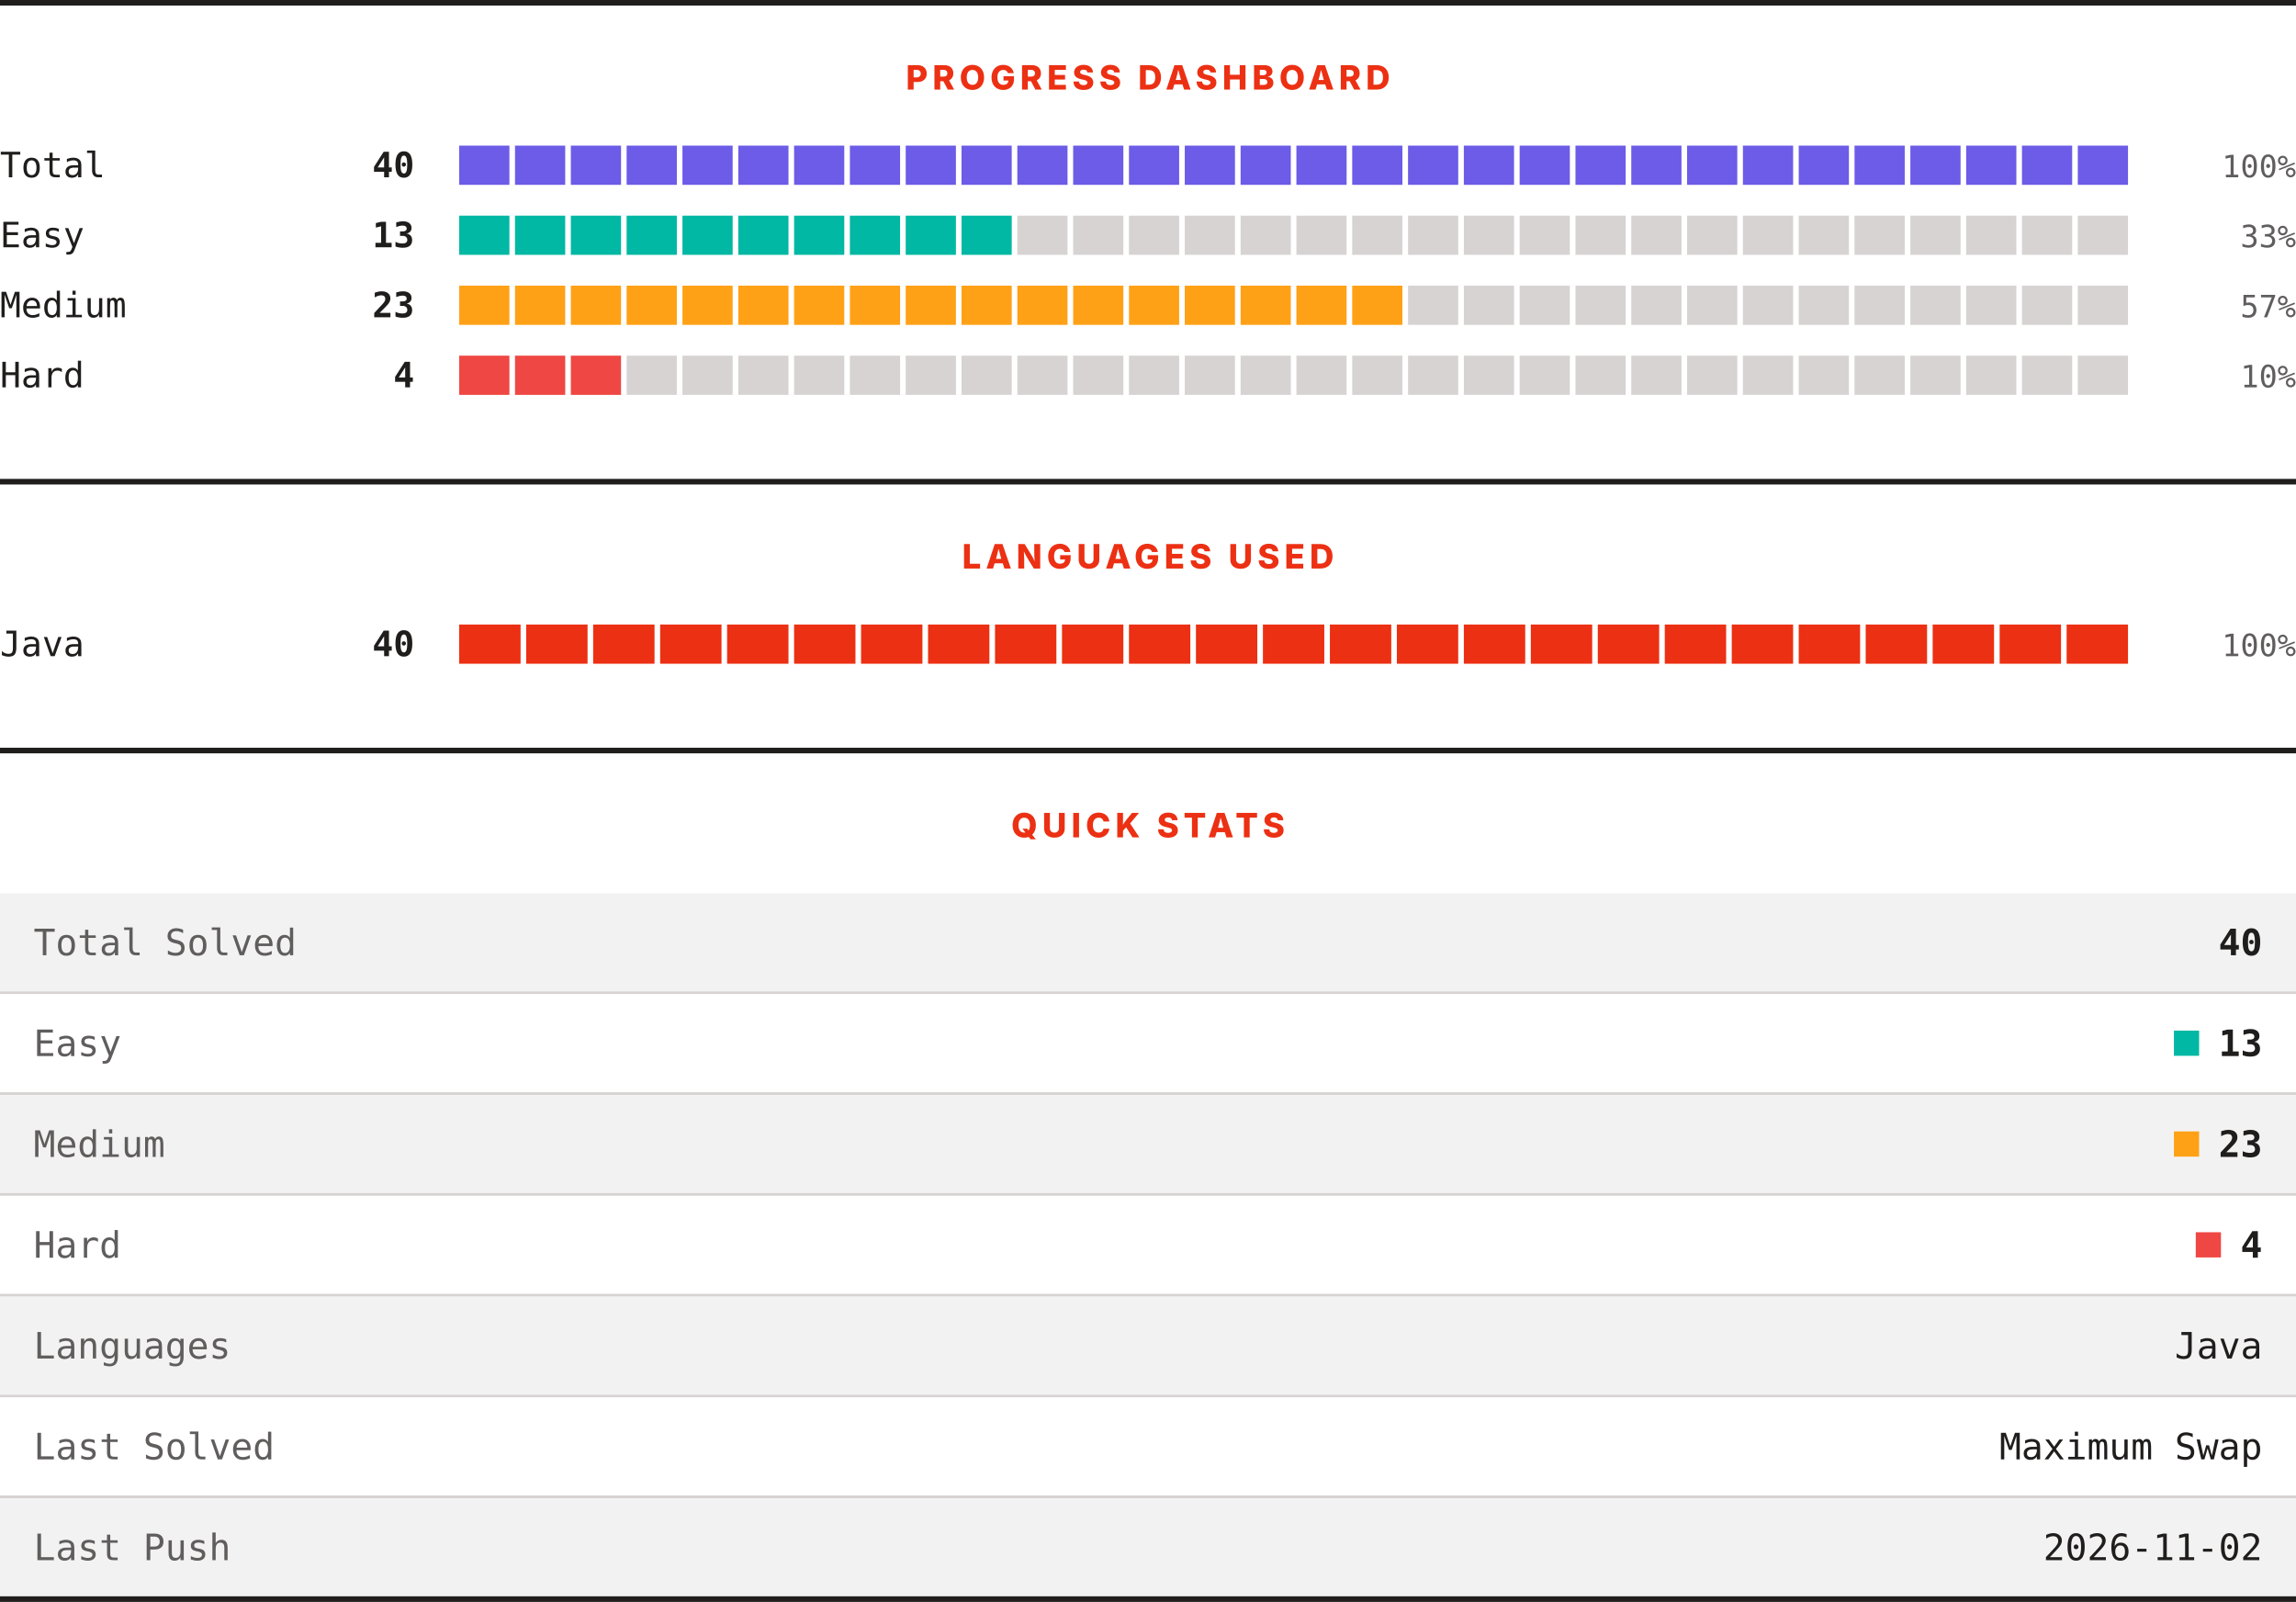
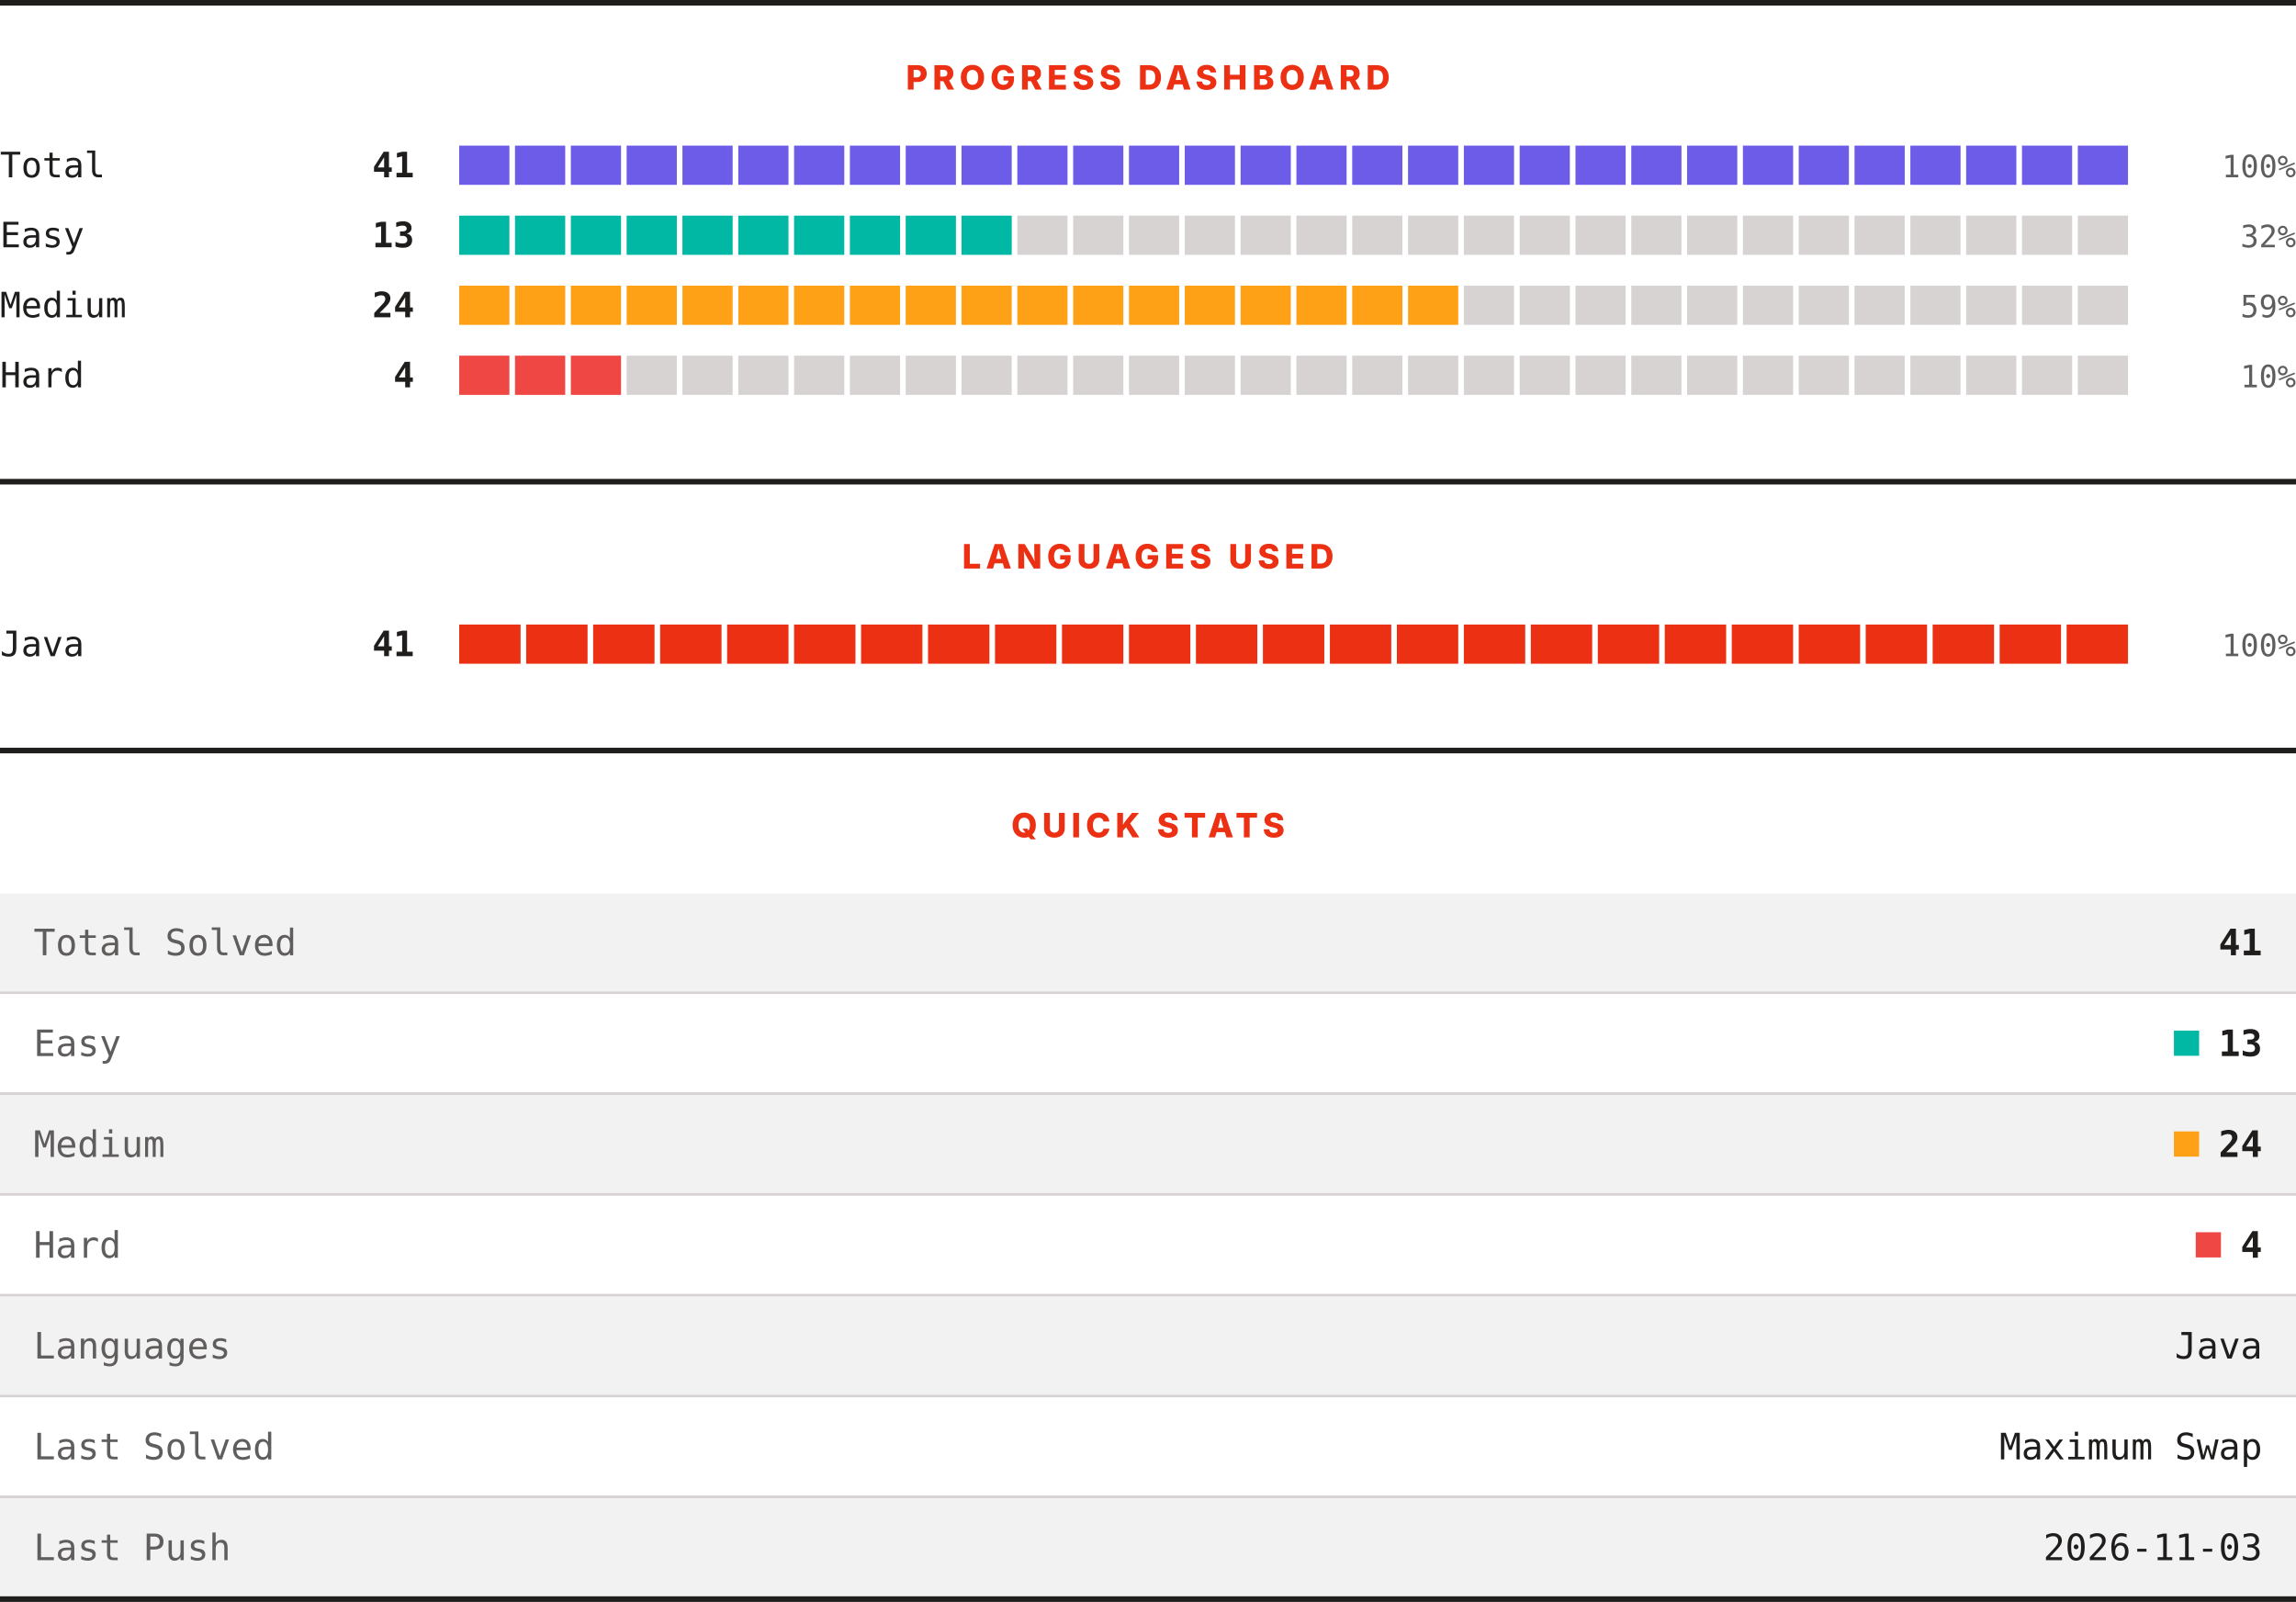
<svg xmlns="http://www.w3.org/2000/svg" width="820" height="572" viewBox="0 0 820 572" role="img" aria-label="LeetCode progress, languages and quick stats">
  <rect width="820" height="572" fill="#ffffff" />
  <rect x="0" y="0" width="820" height="2" fill="#201e1d" />
  <text x="410" y="32" text-anchor="middle" font-family="Archivo, system-ui, -apple-system, Segoe UI, sans-serif" font-size="12" font-weight="800" letter-spacing="1.68" fill="#ec3013">PROGRESS DASHBOARD</text>
  <text x="0" y="63.3" font-family="ui-monospace, SFMono-Regular, Menlo, Consolas, monospace" font-size="12.5" fill="#201e1d">Total</text>
-   <text x="148" y="63.3" text-anchor="end" font-family="ui-monospace, SFMono-Regular, Menlo, Consolas, monospace" font-size="12.5" font-weight="700" fill="#201e1d">40</text>
+   <text x="148" y="63.3" text-anchor="end" font-family="ui-monospace, SFMono-Regular, Menlo, Consolas, monospace" font-size="12.5" font-weight="700" fill="#201e1d">41</text>
  <rect x="164.00" y="52" width="17.93" height="14" fill="#6c5ce7" />
  <rect x="183.93" y="52" width="17.93" height="14" fill="#6c5ce7" />
  <rect x="203.87" y="52" width="17.93" height="14" fill="#6c5ce7" />
  <rect x="223.80" y="52" width="17.93" height="14" fill="#6c5ce7" />
  <rect x="243.73" y="52" width="17.93" height="14" fill="#6c5ce7" />
  <rect x="263.67" y="52" width="17.93" height="14" fill="#6c5ce7" />
  <rect x="283.60" y="52" width="17.93" height="14" fill="#6c5ce7" />
  <rect x="303.53" y="52" width="17.93" height="14" fill="#6c5ce7" />
  <rect x="323.47" y="52" width="17.93" height="14" fill="#6c5ce7" />
  <rect x="343.40" y="52" width="17.93" height="14" fill="#6c5ce7" />
  <rect x="363.33" y="52" width="17.93" height="14" fill="#6c5ce7" />
  <rect x="383.27" y="52" width="17.93" height="14" fill="#6c5ce7" />
  <rect x="403.20" y="52" width="17.93" height="14" fill="#6c5ce7" />
  <rect x="423.13" y="52" width="17.93" height="14" fill="#6c5ce7" />
  <rect x="443.07" y="52" width="17.93" height="14" fill="#6c5ce7" />
  <rect x="463.00" y="52" width="17.93" height="14" fill="#6c5ce7" />
  <rect x="482.93" y="52" width="17.93" height="14" fill="#6c5ce7" />
  <rect x="502.87" y="52" width="17.93" height="14" fill="#6c5ce7" />
  <rect x="522.80" y="52" width="17.93" height="14" fill="#6c5ce7" />
  <rect x="542.73" y="52" width="17.93" height="14" fill="#6c5ce7" />
  <rect x="562.67" y="52" width="17.93" height="14" fill="#6c5ce7" />
  <rect x="582.60" y="52" width="17.93" height="14" fill="#6c5ce7" />
  <rect x="602.53" y="52" width="17.93" height="14" fill="#6c5ce7" />
  <rect x="622.47" y="52" width="17.93" height="14" fill="#6c5ce7" />
  <rect x="642.40" y="52" width="17.93" height="14" fill="#6c5ce7" />
  <rect x="662.33" y="52" width="17.93" height="14" fill="#6c5ce7" />
  <rect x="682.27" y="52" width="17.93" height="14" fill="#6c5ce7" />
  <rect x="702.20" y="52" width="17.93" height="14" fill="#6c5ce7" />
  <rect x="722.13" y="52" width="17.93" height="14" fill="#6c5ce7" />
  <rect x="742.07" y="52" width="17.93" height="14" fill="#6c5ce7" />
  <text x="820" y="63.3" text-anchor="end" font-family="ui-monospace, SFMono-Regular, Menlo, Consolas, monospace" font-size="11" fill="#605d5d">100%</text>
  <text x="0" y="88.3" font-family="ui-monospace, SFMono-Regular, Menlo, Consolas, monospace" font-size="12.5" fill="#201e1d">Easy</text>
  <text x="148" y="88.3" text-anchor="end" font-family="ui-monospace, SFMono-Regular, Menlo, Consolas, monospace" font-size="12.5" font-weight="700" fill="#201e1d">13</text>
  <rect x="164.00" y="77" width="17.93" height="14" fill="#00b8a3" />
  <rect x="183.93" y="77" width="17.93" height="14" fill="#00b8a3" />
  <rect x="203.87" y="77" width="17.93" height="14" fill="#00b8a3" />
  <rect x="223.80" y="77" width="17.93" height="14" fill="#00b8a3" />
  <rect x="243.73" y="77" width="17.93" height="14" fill="#00b8a3" />
  <rect x="263.67" y="77" width="17.93" height="14" fill="#00b8a3" />
  <rect x="283.60" y="77" width="17.93" height="14" fill="#00b8a3" />
  <rect x="303.53" y="77" width="17.93" height="14" fill="#00b8a3" />
  <rect x="323.47" y="77" width="17.93" height="14" fill="#00b8a3" />
  <rect x="343.40" y="77" width="17.93" height="14" fill="#00b8a3" />
  <rect x="363.33" y="77" width="17.93" height="14" fill="#d7d3d3" />
  <rect x="383.27" y="77" width="17.93" height="14" fill="#d7d3d3" />
  <rect x="403.20" y="77" width="17.93" height="14" fill="#d7d3d3" />
  <rect x="423.13" y="77" width="17.93" height="14" fill="#d7d3d3" />
  <rect x="443.07" y="77" width="17.93" height="14" fill="#d7d3d3" />
  <rect x="463.00" y="77" width="17.93" height="14" fill="#d7d3d3" />
  <rect x="482.93" y="77" width="17.93" height="14" fill="#d7d3d3" />
  <rect x="502.87" y="77" width="17.93" height="14" fill="#d7d3d3" />
  <rect x="522.80" y="77" width="17.93" height="14" fill="#d7d3d3" />
  <rect x="542.73" y="77" width="17.93" height="14" fill="#d7d3d3" />
  <rect x="562.67" y="77" width="17.93" height="14" fill="#d7d3d3" />
  <rect x="582.60" y="77" width="17.93" height="14" fill="#d7d3d3" />
  <rect x="602.53" y="77" width="17.93" height="14" fill="#d7d3d3" />
  <rect x="622.47" y="77" width="17.93" height="14" fill="#d7d3d3" />
  <rect x="642.40" y="77" width="17.93" height="14" fill="#d7d3d3" />
  <rect x="662.33" y="77" width="17.93" height="14" fill="#d7d3d3" />
  <rect x="682.27" y="77" width="17.93" height="14" fill="#d7d3d3" />
  <rect x="702.20" y="77" width="17.93" height="14" fill="#d7d3d3" />
  <rect x="722.13" y="77" width="17.93" height="14" fill="#d7d3d3" />
  <rect x="742.07" y="77" width="17.93" height="14" fill="#d7d3d3" />
-   <text x="820" y="88.3" text-anchor="end" font-family="ui-monospace, SFMono-Regular, Menlo, Consolas, monospace" font-size="11" fill="#605d5d">33%</text>
+   <text x="820" y="88.3" text-anchor="end" font-family="ui-monospace, SFMono-Regular, Menlo, Consolas, monospace" font-size="11" fill="#605d5d">32%</text>
  <text x="0" y="113.3" font-family="ui-monospace, SFMono-Regular, Menlo, Consolas, monospace" font-size="12.5" fill="#201e1d">Medium</text>
-   <text x="148" y="113.3" text-anchor="end" font-family="ui-monospace, SFMono-Regular, Menlo, Consolas, monospace" font-size="12.5" font-weight="700" fill="#201e1d">23</text>
+   <text x="148" y="113.3" text-anchor="end" font-family="ui-monospace, SFMono-Regular, Menlo, Consolas, monospace" font-size="12.5" font-weight="700" fill="#201e1d">24</text>
  <rect x="164.00" y="102" width="17.93" height="14" fill="#ffa116" />
  <rect x="183.93" y="102" width="17.93" height="14" fill="#ffa116" />
  <rect x="203.87" y="102" width="17.93" height="14" fill="#ffa116" />
  <rect x="223.80" y="102" width="17.93" height="14" fill="#ffa116" />
  <rect x="243.73" y="102" width="17.93" height="14" fill="#ffa116" />
  <rect x="263.67" y="102" width="17.93" height="14" fill="#ffa116" />
  <rect x="283.60" y="102" width="17.93" height="14" fill="#ffa116" />
  <rect x="303.53" y="102" width="17.93" height="14" fill="#ffa116" />
  <rect x="323.47" y="102" width="17.93" height="14" fill="#ffa116" />
  <rect x="343.40" y="102" width="17.93" height="14" fill="#ffa116" />
  <rect x="363.33" y="102" width="17.93" height="14" fill="#ffa116" />
  <rect x="383.27" y="102" width="17.93" height="14" fill="#ffa116" />
  <rect x="403.20" y="102" width="17.93" height="14" fill="#ffa116" />
  <rect x="423.13" y="102" width="17.93" height="14" fill="#ffa116" />
  <rect x="443.07" y="102" width="17.93" height="14" fill="#ffa116" />
  <rect x="463.00" y="102" width="17.93" height="14" fill="#ffa116" />
  <rect x="482.93" y="102" width="17.93" height="14" fill="#ffa116" />
-   <rect x="502.87" y="102" width="17.93" height="14" fill="#d7d3d3" />
+   <rect x="502.87" y="102" width="17.93" height="14" fill="#ffa116" />
  <rect x="522.80" y="102" width="17.93" height="14" fill="#d7d3d3" />
  <rect x="542.73" y="102" width="17.93" height="14" fill="#d7d3d3" />
  <rect x="562.67" y="102" width="17.93" height="14" fill="#d7d3d3" />
  <rect x="582.60" y="102" width="17.93" height="14" fill="#d7d3d3" />
  <rect x="602.53" y="102" width="17.93" height="14" fill="#d7d3d3" />
  <rect x="622.47" y="102" width="17.93" height="14" fill="#d7d3d3" />
  <rect x="642.40" y="102" width="17.93" height="14" fill="#d7d3d3" />
  <rect x="662.33" y="102" width="17.93" height="14" fill="#d7d3d3" />
  <rect x="682.27" y="102" width="17.93" height="14" fill="#d7d3d3" />
  <rect x="702.20" y="102" width="17.93" height="14" fill="#d7d3d3" />
  <rect x="722.13" y="102" width="17.93" height="14" fill="#d7d3d3" />
  <rect x="742.07" y="102" width="17.93" height="14" fill="#d7d3d3" />
-   <text x="820" y="113.3" text-anchor="end" font-family="ui-monospace, SFMono-Regular, Menlo, Consolas, monospace" font-size="11" fill="#605d5d">57%</text>
+   <text x="820" y="113.3" text-anchor="end" font-family="ui-monospace, SFMono-Regular, Menlo, Consolas, monospace" font-size="11" fill="#605d5d">59%</text>
  <text x="0" y="138.3" font-family="ui-monospace, SFMono-Regular, Menlo, Consolas, monospace" font-size="12.5" fill="#201e1d">Hard</text>
  <text x="148" y="138.3" text-anchor="end" font-family="ui-monospace, SFMono-Regular, Menlo, Consolas, monospace" font-size="12.5" font-weight="700" fill="#201e1d">4</text>
  <rect x="164.00" y="127" width="17.93" height="14" fill="#ef4743" />
  <rect x="183.93" y="127" width="17.93" height="14" fill="#ef4743" />
  <rect x="203.87" y="127" width="17.93" height="14" fill="#ef4743" />
  <rect x="223.80" y="127" width="17.93" height="14" fill="#d7d3d3" />
  <rect x="243.73" y="127" width="17.93" height="14" fill="#d7d3d3" />
  <rect x="263.67" y="127" width="17.93" height="14" fill="#d7d3d3" />
  <rect x="283.60" y="127" width="17.93" height="14" fill="#d7d3d3" />
  <rect x="303.53" y="127" width="17.93" height="14" fill="#d7d3d3" />
  <rect x="323.47" y="127" width="17.93" height="14" fill="#d7d3d3" />
  <rect x="343.40" y="127" width="17.93" height="14" fill="#d7d3d3" />
  <rect x="363.33" y="127" width="17.93" height="14" fill="#d7d3d3" />
  <rect x="383.27" y="127" width="17.93" height="14" fill="#d7d3d3" />
  <rect x="403.20" y="127" width="17.93" height="14" fill="#d7d3d3" />
  <rect x="423.13" y="127" width="17.93" height="14" fill="#d7d3d3" />
  <rect x="443.07" y="127" width="17.93" height="14" fill="#d7d3d3" />
  <rect x="463.00" y="127" width="17.93" height="14" fill="#d7d3d3" />
  <rect x="482.93" y="127" width="17.93" height="14" fill="#d7d3d3" />
  <rect x="502.87" y="127" width="17.93" height="14" fill="#d7d3d3" />
  <rect x="522.80" y="127" width="17.93" height="14" fill="#d7d3d3" />
  <rect x="542.73" y="127" width="17.93" height="14" fill="#d7d3d3" />
  <rect x="562.67" y="127" width="17.93" height="14" fill="#d7d3d3" />
  <rect x="582.60" y="127" width="17.93" height="14" fill="#d7d3d3" />
  <rect x="602.53" y="127" width="17.93" height="14" fill="#d7d3d3" />
  <rect x="622.47" y="127" width="17.93" height="14" fill="#d7d3d3" />
  <rect x="642.40" y="127" width="17.93" height="14" fill="#d7d3d3" />
  <rect x="662.33" y="127" width="17.93" height="14" fill="#d7d3d3" />
  <rect x="682.27" y="127" width="17.93" height="14" fill="#d7d3d3" />
  <rect x="702.20" y="127" width="17.93" height="14" fill="#d7d3d3" />
  <rect x="722.13" y="127" width="17.93" height="14" fill="#d7d3d3" />
  <rect x="742.07" y="127" width="17.93" height="14" fill="#d7d3d3" />
  <text x="820" y="138.3" text-anchor="end" font-family="ui-monospace, SFMono-Regular, Menlo, Consolas, monospace" font-size="11" fill="#605d5d">10%</text>
  <rect x="0" y="171" width="820" height="2" fill="#201e1d" />
  <text x="410" y="203" text-anchor="middle" font-family="Archivo, system-ui, -apple-system, Segoe UI, sans-serif" font-size="12" font-weight="800" letter-spacing="1.68" fill="#ec3013">LANGUAGES USED</text>
  <text x="0" y="234.3" font-family="ui-monospace, SFMono-Regular, Menlo, Consolas, monospace" font-size="12.5" fill="#201e1d">Java</text>
-   <text x="148" y="234.3" text-anchor="end" font-family="ui-monospace, SFMono-Regular, Menlo, Consolas, monospace" font-size="12.5" font-weight="700" fill="#201e1d">40</text>
+   <text x="148" y="234.3" text-anchor="end" font-family="ui-monospace, SFMono-Regular, Menlo, Consolas, monospace" font-size="12.5" font-weight="700" fill="#201e1d">41</text>
  <rect x="164.00" y="223" width="21.92" height="14" fill="#ec3013" />
  <rect x="187.92" y="223" width="21.92" height="14" fill="#ec3013" />
  <rect x="211.84" y="223" width="21.92" height="14" fill="#ec3013" />
  <rect x="235.76" y="223" width="21.92" height="14" fill="#ec3013" />
  <rect x="259.68" y="223" width="21.92" height="14" fill="#ec3013" />
  <rect x="283.60" y="223" width="21.92" height="14" fill="#ec3013" />
  <rect x="307.52" y="223" width="21.92" height="14" fill="#ec3013" />
  <rect x="331.44" y="223" width="21.92" height="14" fill="#ec3013" />
  <rect x="355.36" y="223" width="21.92" height="14" fill="#ec3013" />
  <rect x="379.28" y="223" width="21.92" height="14" fill="#ec3013" />
  <rect x="403.20" y="223" width="21.92" height="14" fill="#ec3013" />
  <rect x="427.12" y="223" width="21.92" height="14" fill="#ec3013" />
  <rect x="451.04" y="223" width="21.92" height="14" fill="#ec3013" />
  <rect x="474.96" y="223" width="21.92" height="14" fill="#ec3013" />
  <rect x="498.88" y="223" width="21.92" height="14" fill="#ec3013" />
  <rect x="522.80" y="223" width="21.92" height="14" fill="#ec3013" />
  <rect x="546.72" y="223" width="21.92" height="14" fill="#ec3013" />
  <rect x="570.64" y="223" width="21.92" height="14" fill="#ec3013" />
  <rect x="594.56" y="223" width="21.92" height="14" fill="#ec3013" />
  <rect x="618.48" y="223" width="21.92" height="14" fill="#ec3013" />
  <rect x="642.40" y="223" width="21.92" height="14" fill="#ec3013" />
  <rect x="666.32" y="223" width="21.92" height="14" fill="#ec3013" />
  <rect x="690.24" y="223" width="21.92" height="14" fill="#ec3013" />
  <rect x="714.16" y="223" width="21.92" height="14" fill="#ec3013" />
  <rect x="738.08" y="223" width="21.92" height="14" fill="#ec3013" />
  <text x="820" y="234.3" text-anchor="end" font-family="ui-monospace, SFMono-Regular, Menlo, Consolas, monospace" font-size="11" fill="#605d5d">100%</text>
  <rect x="0" y="267" width="820" height="2" fill="#201e1d" />
  <text x="410" y="299" text-anchor="middle" font-family="Archivo, system-ui, -apple-system, Segoe UI, sans-serif" font-size="12" font-weight="800" letter-spacing="1.68" fill="#ec3013">QUICK STATS</text>
  <rect x="0" y="319" width="820" height="35" fill="#f3f2f2" />
  <text x="12" y="341.1" font-family="ui-monospace, SFMono-Regular, Menlo, Consolas, monospace" font-size="13" fill="#605d5d">Total Solved</text>
-   <text x="808" y="341.1" text-anchor="end" font-family="ui-monospace, SFMono-Regular, Menlo, Consolas, monospace" font-size="13" font-weight="700" fill="#201e1d">40</text>
+   <text x="808" y="341.1" text-anchor="end" font-family="ui-monospace, SFMono-Regular, Menlo, Consolas, monospace" font-size="13" font-weight="700" fill="#201e1d">41</text>
  <rect x="0" y="354" width="820" height="1" fill="#d7d3d3" />
  <rect x="0" y="355" width="820" height="35" fill="#ffffff" />
  <text x="12" y="377.1" font-family="ui-monospace, SFMono-Regular, Menlo, Consolas, monospace" font-size="13" fill="#605d5d">Easy</text>
  <rect x="776.4" y="368" width="9" height="9" fill="#00b8a3" />
  <text x="808" y="377.1" text-anchor="end" font-family="ui-monospace, SFMono-Regular, Menlo, Consolas, monospace" font-size="13" font-weight="700" fill="#201e1d">13</text>
  <rect x="0" y="390" width="820" height="1" fill="#d7d3d3" />
  <rect x="0" y="391" width="820" height="35" fill="#f3f2f2" />
  <text x="12" y="413.1" font-family="ui-monospace, SFMono-Regular, Menlo, Consolas, monospace" font-size="13" fill="#605d5d">Medium</text>
  <rect x="776.4" y="404" width="9" height="9" fill="#ffa116" />
-   <text x="808" y="413.1" text-anchor="end" font-family="ui-monospace, SFMono-Regular, Menlo, Consolas, monospace" font-size="13" font-weight="700" fill="#201e1d">23</text>
+   <text x="808" y="413.1" text-anchor="end" font-family="ui-monospace, SFMono-Regular, Menlo, Consolas, monospace" font-size="13" font-weight="700" fill="#201e1d">24</text>
  <rect x="0" y="426" width="820" height="1" fill="#d7d3d3" />
  <rect x="0" y="427" width="820" height="35" fill="#ffffff" />
  <text x="12" y="449.1" font-family="ui-monospace, SFMono-Regular, Menlo, Consolas, monospace" font-size="13" fill="#605d5d">Hard</text>
  <rect x="784.2" y="440" width="9" height="9" fill="#ef4743" />
  <text x="808" y="449.1" text-anchor="end" font-family="ui-monospace, SFMono-Regular, Menlo, Consolas, monospace" font-size="13" font-weight="700" fill="#201e1d">4</text>
  <rect x="0" y="462" width="820" height="1" fill="#d7d3d3" />
  <rect x="0" y="463" width="820" height="35" fill="#f3f2f2" />
  <text x="12" y="485.1" font-family="ui-monospace, SFMono-Regular, Menlo, Consolas, monospace" font-size="13" fill="#605d5d">Languages</text>
  <text x="808" y="485.1" text-anchor="end" font-family="ui-monospace, SFMono-Regular, Menlo, Consolas, monospace" font-size="13" fill="#201e1d">Java</text>
  <rect x="0" y="498" width="820" height="1" fill="#d7d3d3" />
  <rect x="0" y="499" width="820" height="35" fill="#ffffff" />
  <text x="12" y="521.1" font-family="ui-monospace, SFMono-Regular, Menlo, Consolas, monospace" font-size="13" fill="#605d5d">Last Solved</text>
  <text x="808" y="521.1" text-anchor="end" font-family="ui-monospace, SFMono-Regular, Menlo, Consolas, monospace" font-size="13" fill="#201e1d">Maximum Swap</text>
  <rect x="0" y="534" width="820" height="1" fill="#d7d3d3" />
  <rect x="0" y="535" width="820" height="35" fill="#f3f2f2" />
  <text x="12" y="557.1" font-family="ui-monospace, SFMono-Regular, Menlo, Consolas, monospace" font-size="13" fill="#605d5d">Last Push</text>
-   <text x="808" y="557.1" text-anchor="end" font-family="ui-monospace, SFMono-Regular, Menlo, Consolas, monospace" font-size="13" fill="#201e1d">2026-11-02</text>
+   <text x="808" y="557.1" text-anchor="end" font-family="ui-monospace, SFMono-Regular, Menlo, Consolas, monospace" font-size="13" fill="#201e1d">2026-11-03</text>
  <rect x="0" y="570" width="820" height="2" fill="#201e1d" />
</svg>
